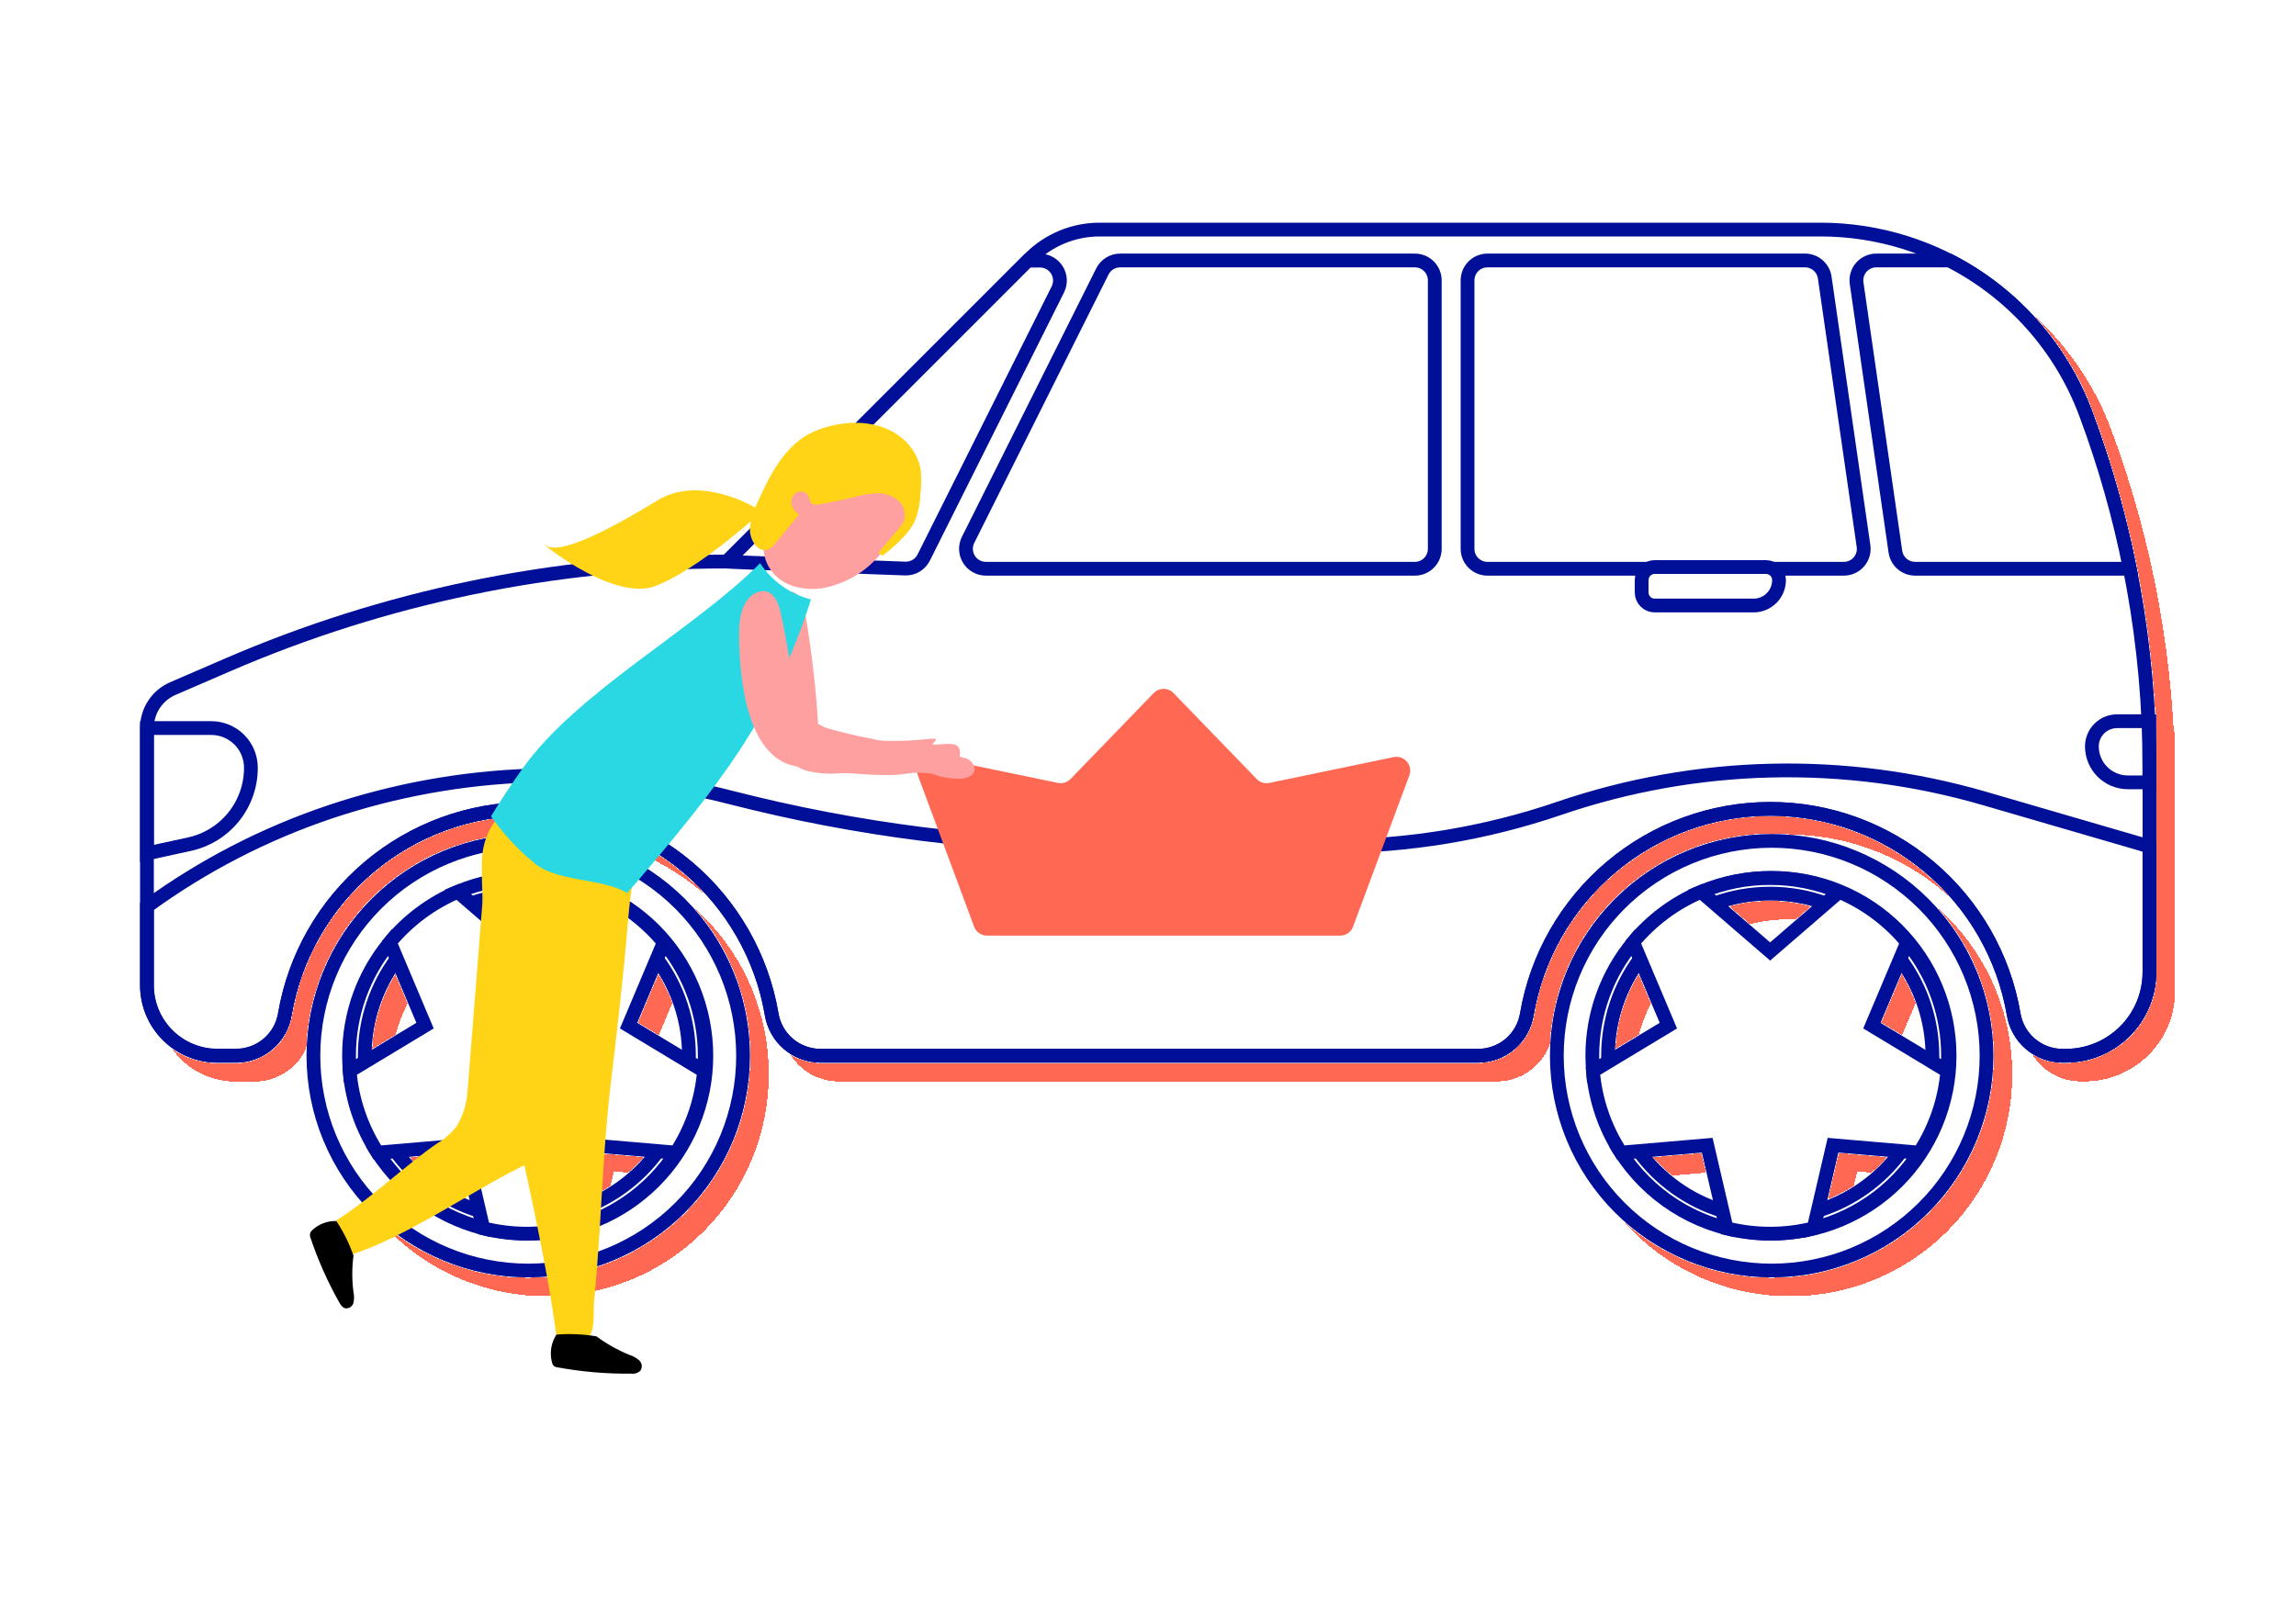
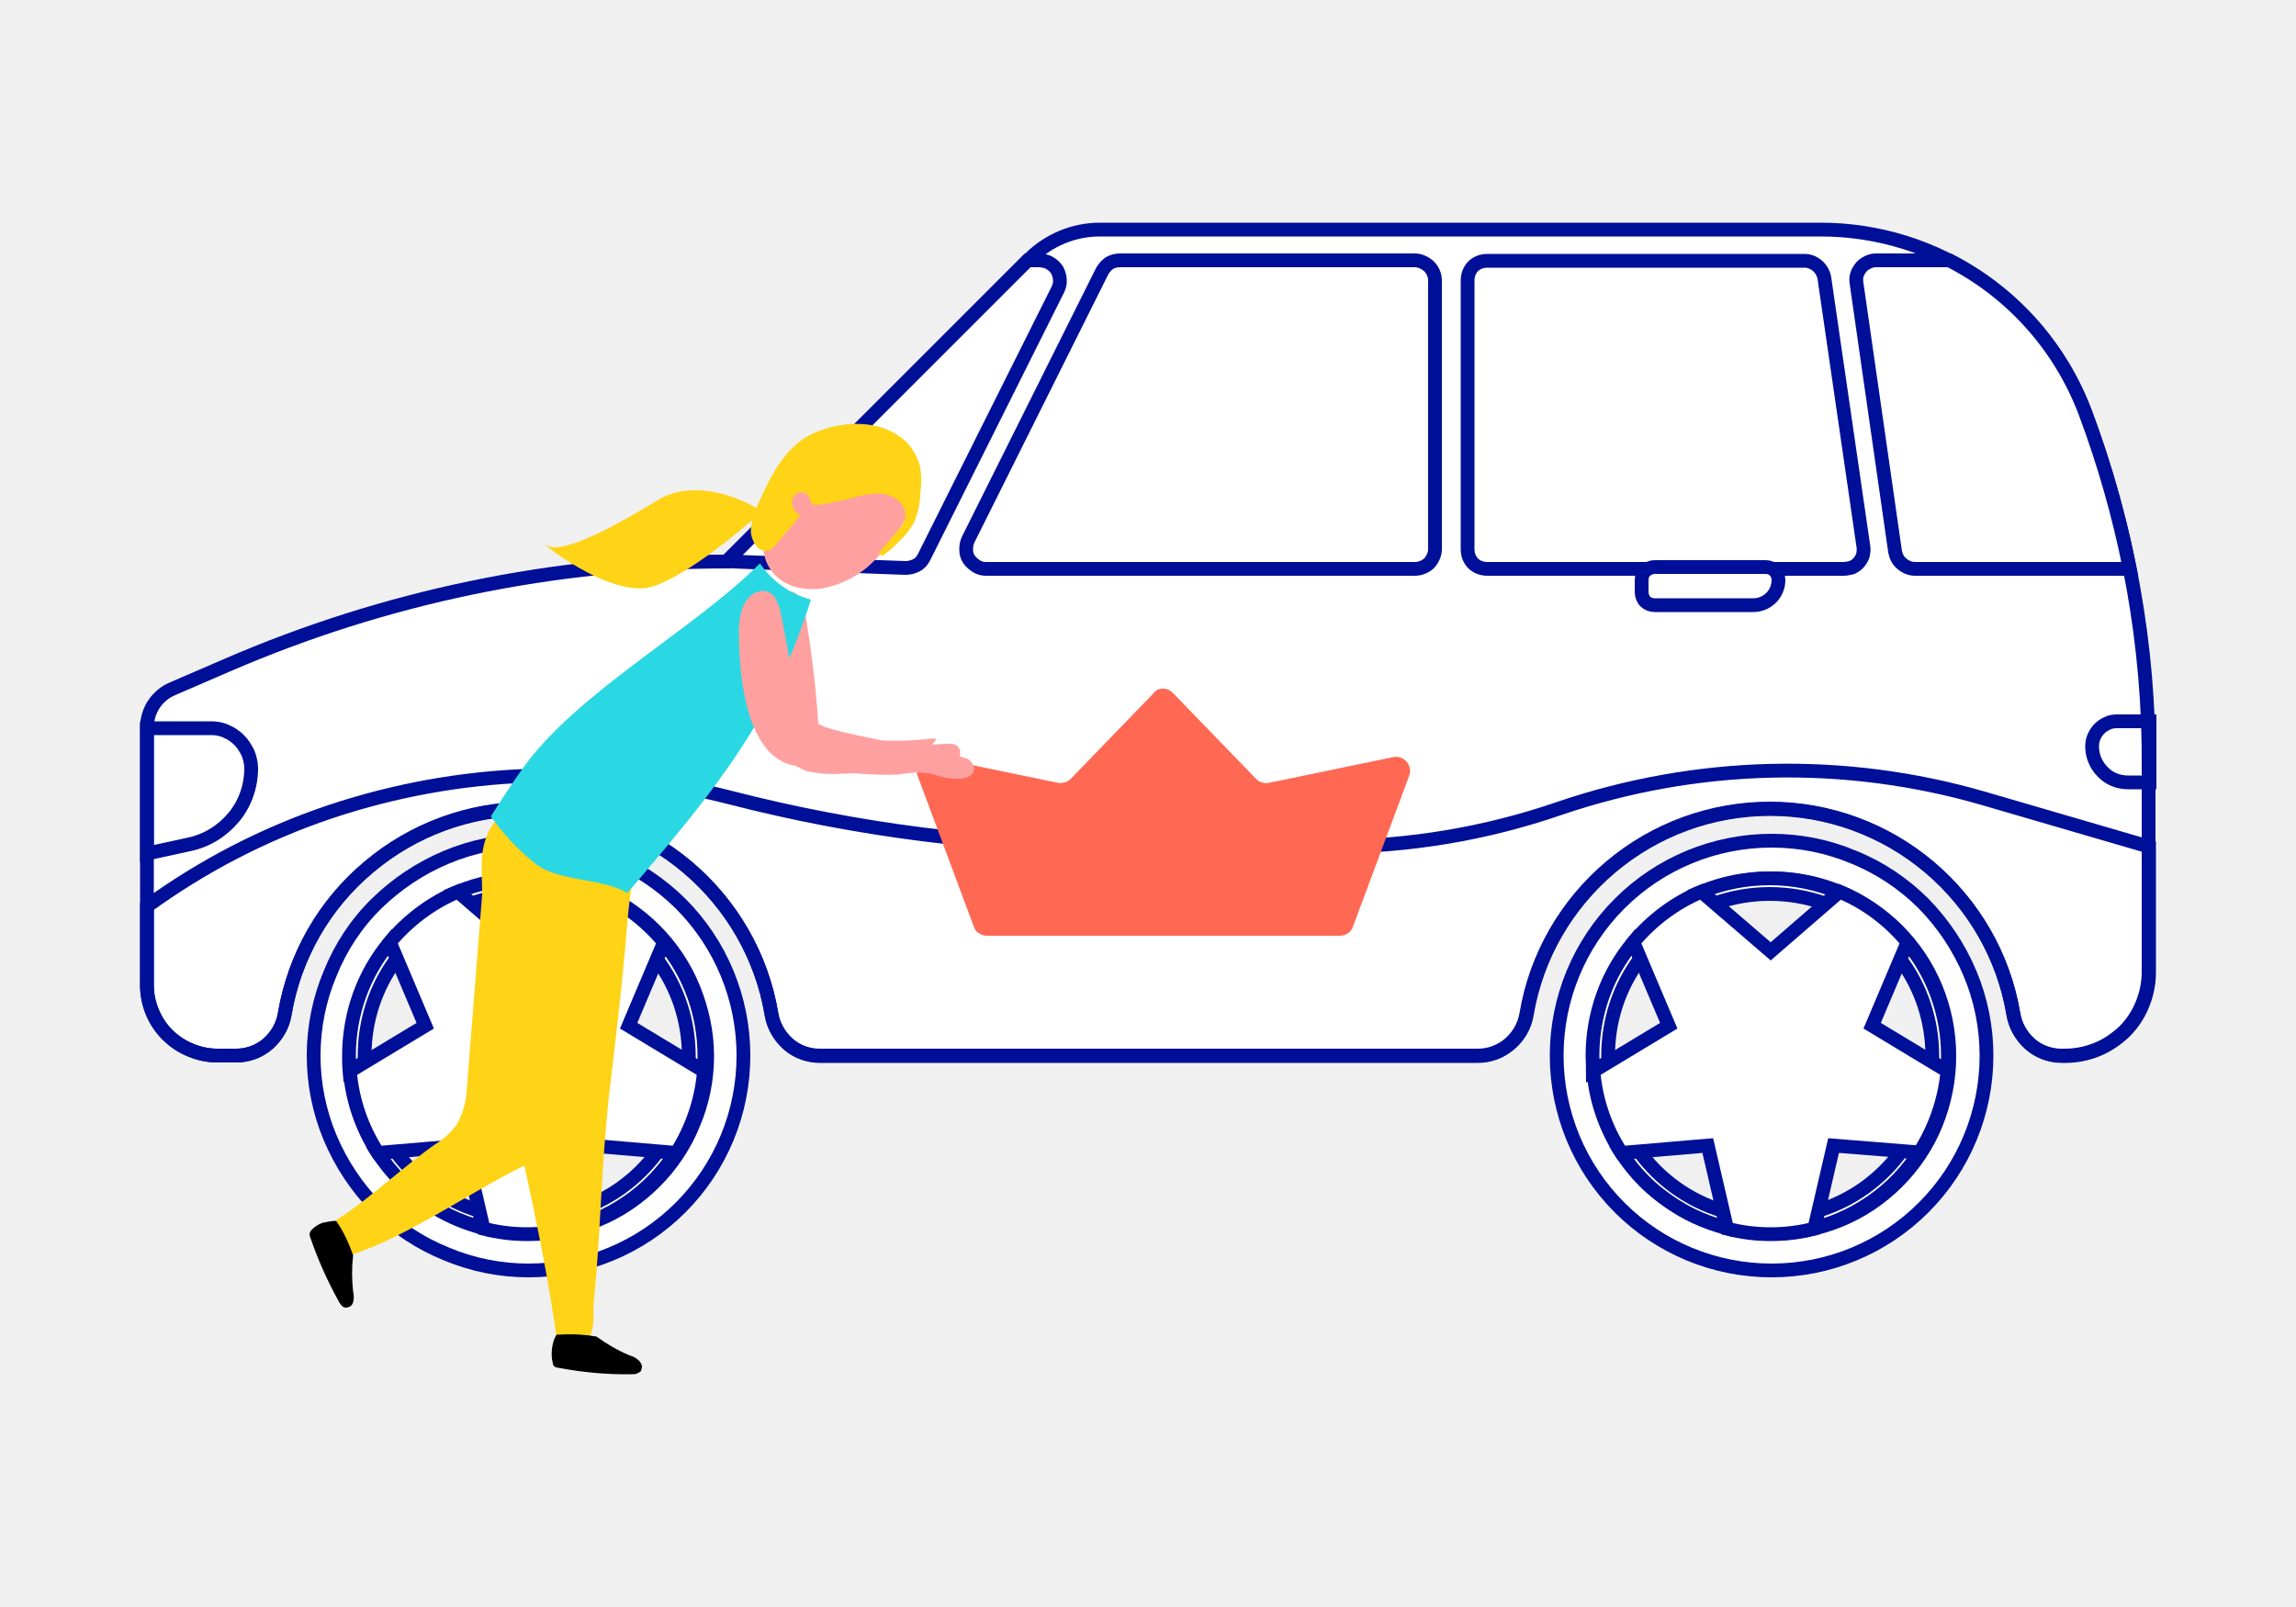
- <svg xmlns="http://www.w3.org/2000/svg" width="500" height="350" viewBox="0 0 500 350" fill="none">
-   <rect width="500" height="350" fill="white" />
-   <g filter="url(#filter0_d_202_1779)">
-     <path d="M454.24 90.13C449.847 78.347 441.958 68.188 431.629 61.015C421.3 53.843 409.025 49.999 396.45 50H239.45C233.788 50.003 228.357 52.25 224.35 56.25L158.3 122.3C120.85 122.314 83.799 129.995 49.43 144.87L37.63 149.97C35.958 150.694 34.534 151.891 33.534 153.413C32.533 154.936 32 156.718 32 158.54V214.63C32 218.698 33.616 222.6 36.493 225.477C39.37 228.354 43.271 229.97 47.34 229.97H51.47C54.024 229.951 56.489 229.026 58.425 227.36C60.361 225.693 61.642 223.393 62.04 220.87C64.182 208.365 70.676 197.019 80.375 188.839C90.074 180.659 102.352 176.172 115.04 176.17C127.728 176.172 140.006 180.659 149.705 188.839C159.403 197.019 165.898 208.365 168.04 220.87C168.444 223.388 169.728 225.681 171.664 227.341C173.599 229.002 176.06 229.923 178.61 229.94H321.93C324.483 229.929 326.949 229.011 328.887 227.349C330.825 225.688 332.109 223.391 332.51 220.87C334.656 208.366 341.151 197.023 350.849 188.844C360.547 180.665 372.823 176.176 385.51 176.17C398.197 176.172 410.476 180.659 420.174 188.839C429.873 197.019 436.368 208.365 438.51 220.87C438.914 223.388 440.198 225.681 442.133 227.341C444.069 229.002 446.53 229.923 449.08 229.94H449.88C452.272 229.94 454.641 229.469 456.851 228.553C459.061 227.637 461.069 226.295 462.76 224.603C464.451 222.911 465.792 220.902 466.707 218.692C467.621 216.481 468.091 214.112 468.09 211.72V167.05C468.101 140.789 463.41 114.738 454.24 90.13Z" fill="white" stroke="#000F97" stroke-width="3" stroke-miterlimit="10" />
-     <path d="M115.05 183.14C108.904 183.139 102.819 184.348 97.141 186.699C91.463 189.05 86.304 192.496 81.958 196.841C77.612 201.186 74.165 206.344 71.812 212.022C69.46 217.699 68.25 223.785 68.25 229.93C68.25 236.075 69.46 242.16 71.812 247.838C74.165 253.515 77.612 258.674 81.958 263.019C86.304 267.364 91.463 270.81 97.141 273.161C102.819 275.512 108.904 276.721 115.05 276.72C127.456 276.715 139.352 271.783 148.123 263.008C156.893 254.234 161.82 242.336 161.82 229.93C161.82 217.524 156.893 205.626 148.123 196.851C139.352 188.077 127.456 183.145 115.05 183.14ZM115.05 268.67C109.962 268.671 104.923 267.67 100.222 265.724C95.52 263.778 91.248 260.924 87.65 257.327C84.052 253.729 81.197 249.458 79.249 244.757C77.302 240.057 76.3 235.018 76.3 229.93C76.302 219.654 80.386 209.801 87.653 202.536C94.92 195.271 104.774 191.19 115.05 191.19C120.139 191.187 125.18 192.187 129.883 194.133C134.586 196.078 138.859 198.931 142.459 202.529C146.06 206.126 148.916 210.398 150.865 215.099C152.814 219.801 153.819 224.84 153.82 229.93C153.82 235.02 152.817 240.06 150.868 244.762C148.919 249.464 146.063 253.736 142.462 257.334C138.862 260.932 134.588 263.785 129.884 265.73C125.181 267.675 120.14 268.674 115.05 268.67Z" fill="white" stroke="#000F97" stroke-width="3" stroke-miterlimit="10" />
-     <path d="M201.16 121.43L230.37 63.03C230.698 62.369 230.852 61.635 230.818 60.898C230.784 60.16 230.562 59.444 230.173 58.816C229.785 58.189 229.243 57.67 228.598 57.31C227.954 56.951 227.228 56.761 226.49 56.76H223.82L158.28 122.3C155.04 122.3 197.15 123.83 197.15 123.83C197.978 123.854 198.795 123.641 199.505 123.216C200.216 122.791 200.79 122.171 201.16 121.43Z" fill="white" stroke="#000F97" stroke-width="3" stroke-miterlimit="10" />
-     <path d="M308.119 123.87H214.69C213.952 123.869 213.226 123.679 212.581 123.319C211.937 122.96 211.395 122.441 211.006 121.814C210.618 121.186 210.396 120.47 210.362 119.732C210.327 118.995 210.482 118.261 210.81 117.6L240.06 59.13C240.417 58.409 240.969 57.803 241.653 57.379C242.336 56.955 243.125 56.73 243.93 56.73H308.119C309.268 56.73 310.369 57.186 311.181 57.998C311.994 58.81 312.45 59.912 312.45 61.06V119.54C312.45 120.688 311.994 121.79 311.181 122.602C310.369 123.414 309.268 123.87 308.119 123.87Z" fill="white" stroke="#000F97" stroke-width="3" stroke-miterlimit="10" />
-     <path d="M401.53 123.87H323.93C323.36 123.871 322.796 123.76 322.27 123.543C321.743 123.326 321.265 123.008 320.862 122.605C320.459 122.203 320.139 121.725 319.92 121.199C319.702 120.673 319.59 120.109 319.59 119.54V61.06C319.59 60.49 319.702 59.927 319.92 59.401C320.139 58.875 320.459 58.397 320.862 57.995C321.265 57.593 321.743 57.274 322.27 57.057C322.796 56.84 323.36 56.729 323.93 56.73H393.08C394.121 56.729 395.129 57.103 395.917 57.785C396.705 58.466 397.22 59.409 397.37 60.44L405.82 118.92C405.909 119.535 405.864 120.162 405.689 120.758C405.515 121.355 405.214 121.906 404.807 122.376C404.4 122.845 403.896 123.222 403.331 123.48C402.766 123.738 402.151 123.871 401.53 123.87Z" fill="white" stroke="#000F97" stroke-width="3" stroke-miterlimit="10" />
-     <path d="M417.079 123.87H463.82C461.527 112.375 458.317 101.082 454.22 90.1C448.838 75.649 438.234 63.742 424.5 56.73H408.61C407.983 56.728 407.364 56.862 406.795 57.123C406.225 57.384 405.719 57.765 405.311 58.24C404.904 58.716 404.604 59.274 404.433 59.876C404.261 60.479 404.223 61.111 404.32 61.73L412.77 120.21C412.932 121.234 413.456 122.167 414.247 122.838C415.038 123.51 416.042 123.876 417.079 123.87Z" fill="white" stroke="#000F97" stroke-width="3" stroke-miterlimit="10" />
-     <path d="M41.19 183.87L32 185.87V158.57H46C47.136 158.57 48.26 158.794 49.309 159.229C50.358 159.664 51.31 160.301 52.113 161.104C52.915 161.908 53.551 162.861 53.985 163.911C54.419 164.96 54.641 166.085 54.64 167.22C54.645 171.116 53.313 174.897 50.864 177.928C48.416 180.958 45 183.056 41.19 183.87Z" stroke="#000F97" stroke-width="3" stroke-miterlimit="10" />
-     <path d="M461.07 157.08H468.07V170.39H463.38C461.303 170.39 459.312 169.565 457.843 168.097C456.375 166.628 455.55 164.637 455.55 162.56C455.55 161.837 455.693 161.121 455.971 160.454C456.249 159.786 456.656 159.18 457.169 158.671C457.682 158.161 458.291 157.759 458.96 157.486C459.63 157.213 460.347 157.075 461.07 157.08Z" stroke="#000F97" stroke-width="3" stroke-miterlimit="10" />
-     <path d="M360.34 123.5H384.58C385.333 123.5 386.055 123.799 386.588 124.332C387.121 124.864 387.42 125.587 387.42 126.34C387.42 127.809 386.836 129.218 385.797 130.257C384.758 131.296 383.349 131.88 381.88 131.88H360.34C359.587 131.88 358.864 131.581 358.332 131.048C357.799 130.516 357.5 129.793 357.5 129.04V126.34C357.5 125.587 357.799 124.864 358.332 124.332C358.864 123.799 359.587 123.5 360.34 123.5Z" fill="white" stroke="#000F97" stroke-width="3" stroke-miterlimit="10" />
-     <path d="M385.82 183.14C373.41 183.14 361.509 188.07 352.734 196.844C343.96 205.619 339.03 217.52 339.03 229.93C339.03 242.339 343.96 254.241 352.734 263.015C361.509 271.79 373.41 276.72 385.82 276.72C398.229 276.72 410.13 271.79 418.905 263.015C427.68 254.241 432.61 242.339 432.61 229.93C432.61 223.785 431.4 217.701 429.048 212.024C426.697 206.347 423.25 201.189 418.905 196.844C414.56 192.5 409.402 189.053 403.726 186.702C398.049 184.35 391.964 183.14 385.82 183.14ZM385.82 268.67C380.732 268.671 375.694 267.67 370.993 265.724C366.292 263.777 362.021 260.924 358.423 257.326C354.826 253.729 351.972 249.457 350.026 244.757C348.079 240.056 347.078 235.018 347.08 229.93C347.08 219.655 351.161 209.802 358.426 202.537C365.691 195.271 375.545 191.19 385.82 191.19C396.094 191.19 405.948 195.271 413.213 202.537C420.479 209.802 424.56 219.655 424.56 229.93C424.561 235.018 423.56 240.056 421.614 244.757C419.667 249.457 416.814 253.729 413.216 257.326C409.619 260.924 405.347 263.777 400.646 265.724C395.946 267.67 390.908 268.671 385.82 268.67Z" fill="white" stroke="#000F97" stroke-width="3" stroke-miterlimit="10" />
-     <path d="M102.59 196.77C106.479 195.347 110.589 194.623 114.73 194.63C118.854 194.627 122.947 195.352 126.82 196.77L129.74 194.24C124.974 192.245 119.857 191.225 114.69 191.24C109.523 191.223 104.405 192.244 99.64 194.24L102.59 196.77Z" fill="white" stroke="#000F97" stroke-width="3" stroke-miterlimit="10" />
-     <path d="M153.31 233.29C153.108 235.688 152.683 238.061 152.04 240.38C152.986 236.984 153.467 233.475 153.47 229.95C153.483 220.92 150.326 212.171 144.55 205.23L143.03 208.82C147.591 214.919 150.048 222.334 150.03 229.95C150.03 230.4 150.03 230.85 150.03 231.3L153.31 233.29Z" fill="white" stroke="#000F97" stroke-width="3" stroke-miterlimit="10" />
-     <path d="M147.22 251.04L143.3 250.7C138.796 256.89 132.407 261.451 125.09 263.7L124.21 267.5C129.282 266.214 134.041 263.916 138.201 260.744C142.362 257.571 145.838 253.59 148.42 249.04C148.04 249.74 147.64 250.39 147.22 251.04Z" fill="white" stroke="#000F97" stroke-width="3" stroke-miterlimit="10" />
-     <path d="M79.44 231.3C79.44 230.85 79.44 230.4 79.44 229.95C79.422 222.334 81.879 214.919 86.44 208.82L84.92 205.23C79.147 212.172 75.993 220.921 76.01 229.95C76.01 231.08 76.06 232.19 76.16 233.29L79.44 231.3Z" fill="white" stroke="#000F97" stroke-width="3" stroke-miterlimit="10" />
-     <path d="M105.24 267.52L104.36 263.72C97.043 261.471 90.653 256.91 86.15 250.72L82.23 251.06C81.82 250.41 81.41 249.76 81.03 249.06C83.798 253.925 87.585 258.134 92.131 261.4C96.678 264.666 101.875 266.91 107.37 267.98C106.65 267.87 105.94 267.69 105.24 267.52Z" fill="white" stroke="#000F97" stroke-width="3" stroke-miterlimit="10" />
-     <path d="M153.31 233.29L136.89 223.38L144.55 205.23C140.581 200.431 135.515 196.658 129.78 194.23L114.73 207.23L99.68 194.23C93.942 196.658 88.873 200.431 84.9 205.23L92.56 223.38L76.14 233.29C76.674 239.618 78.767 245.716 82.23 251.04L101.03 249.43L105.24 267.52C108.343 268.298 111.531 268.691 114.73 268.69C117.926 268.69 121.11 268.297 124.21 267.52L128.42 249.43L147.22 251.04C150.683 245.716 152.776 239.618 153.31 233.29Z" fill="white" stroke="#000F97" stroke-width="3" stroke-miterlimit="10" />
-     <path d="M332.51 220.87C334.656 208.366 341.151 197.023 350.849 188.844C360.547 180.665 372.823 176.176 385.51 176.17C398.197 176.172 410.476 180.659 420.174 188.839C429.873 197.019 436.368 208.364 438.51 220.87C438.914 223.388 440.198 225.681 442.133 227.341C444.069 229.002 446.53 229.923 449.08 229.94H449.88C452.272 229.94 454.641 229.469 456.851 228.553C459.061 227.637 461.069 226.295 462.76 224.603C464.451 222.911 465.792 220.902 466.707 218.692C467.621 216.481 468.091 214.112 468.09 211.72V184.36L432.06 173.87C401.727 165.077 369.423 165.842 339.54 176.06C323.531 181.53 306.728 184.32 289.81 184.32H243.33C214.907 184.319 186.599 180.741 159.07 173.67C130.333 166.282 100.072 167.369 71.94 176.8C57.65 181.595 44.181 188.552 32 197.43V214.56C32 216.574 32.397 218.569 33.167 220.43C33.938 222.291 35.068 223.982 36.493 225.407C37.917 226.831 39.608 227.961 41.469 228.732C43.33 229.503 45.325 229.9 47.34 229.9H51.47C54.014 229.884 56.47 228.969 58.405 227.316C60.339 225.664 61.627 223.38 62.04 220.87C64.182 208.364 70.676 197.019 80.375 188.839C90.074 180.659 102.352 176.172 115.04 176.17C127.728 176.172 140.006 180.659 149.705 188.839C159.403 197.019 165.898 208.364 168.04 220.87C168.444 223.388 169.728 225.681 171.664 227.341C173.599 229.002 176.06 229.923 178.61 229.94H321.93C324.483 229.929 326.949 229.011 328.887 227.349C330.825 225.688 332.109 223.391 332.51 220.87Z" stroke="#000F97" stroke-width="3" stroke-miterlimit="10" />
-     <path d="M373.34 196.77C377.229 195.348 381.339 194.623 385.48 194.63C389.618 194.622 393.724 195.347 397.61 196.77L400.53 194.24C395.764 192.245 390.647 191.224 385.48 191.24C380.313 191.224 375.196 192.245 370.43 194.24L373.34 196.77Z" fill="white" stroke="#000F97" stroke-width="3" stroke-miterlimit="10" />
-     <path d="M424.07 233.29C423.865 235.688 423.436 238.062 422.79 240.38C423.74 236.985 424.221 233.476 424.22 229.95C424.231 220.922 421.079 212.175 415.31 205.23L413.82 208.87C418.377 214.971 420.834 222.385 420.82 230C420.82 230.45 420.82 230.9 420.82 231.35L424.07 233.29Z" fill="white" stroke="#000F97" stroke-width="3" stroke-miterlimit="10" />
-     <path d="M417.97 251.04L414.06 250.7C409.557 256.89 403.166 261.451 395.85 263.7L394.96 267.5C400.032 266.216 404.792 263.918 408.953 260.746C413.113 257.573 416.589 253.591 419.17 249.04C418.82 249.74 418.39 250.39 417.97 251.04Z" fill="white" stroke="#000F97" stroke-width="3" stroke-miterlimit="10" />
-     <path d="M350.19 231.3C350.19 230.847 350.19 230.397 350.19 229.95C350.176 222.335 352.632 214.921 357.19 208.82L355.67 205.23C349.901 212.175 346.748 220.922 346.76 229.95C346.76 231.08 346.82 232.19 346.91 233.29L350.19 231.3Z" fill="white" stroke="#000F97" stroke-width="3" stroke-miterlimit="10" />
-     <path d="M375.99 267.52L375.11 263.72C367.793 261.471 361.403 256.91 356.9 250.72L352.99 251.06C352.57 250.41 352.17 249.76 351.79 249.06C354.555 253.926 358.34 258.136 362.884 261.401C367.429 264.667 372.626 266.911 378.12 267.98C377.41 267.87 376.7 267.69 375.99 267.52Z" fill="white" stroke="#000F97" stroke-width="3" stroke-miterlimit="10" />
-     <path d="M424.07 233.29L407.64 223.38L415.31 205.23C411.335 200.433 406.266 196.661 400.53 194.23L385.48 207.23L370.43 194.23C364.693 196.661 359.625 200.433 355.65 205.23L363.32 223.38L346.89 233.29C347.428 239.619 349.523 245.717 352.99 251.04L371.78 249.43L375.99 267.52C379.093 268.297 382.281 268.69 385.48 268.69C388.676 268.69 391.86 268.297 394.96 267.52L399.18 249.43L417.97 251.04C421.436 245.717 423.532 239.619 424.07 233.29Z" fill="white" stroke="#000F97" stroke-width="3" stroke-miterlimit="10" />
-     <path d="M251.26 150.93L233.13 169.67C232.781 170.029 232.347 170.295 231.868 170.444C231.39 170.592 230.881 170.618 230.39 170.52L203.26 164.89C202.741 164.791 202.205 164.831 201.707 165.005C201.208 165.179 200.764 165.482 200.42 165.883C200.076 166.284 199.845 166.768 199.748 167.287C199.651 167.807 199.693 168.342 199.87 168.84L212.14 201.84C212.354 202.408 212.736 202.897 213.234 203.243C213.732 203.589 214.323 203.777 214.93 203.78H291.87C292.475 203.775 293.064 203.587 293.56 203.24C294.056 202.894 294.436 202.406 294.65 201.84L306.93 168.84C307.107 168.341 307.149 167.805 307.052 167.284C306.955 166.764 306.722 166.279 306.377 165.878C306.032 165.476 305.587 165.174 305.086 165C304.586 164.827 304.049 164.789 303.53 164.89L276.41 170.52C275.918 170.618 275.41 170.592 274.932 170.444C274.453 170.295 274.019 170.029 273.67 169.67L255.54 150.93C255.261 150.646 254.928 150.42 254.56 150.266C254.193 150.112 253.798 150.032 253.4 150.032C253.002 150.032 252.607 150.112 252.24 150.266C251.872 150.42 251.539 150.646 251.26 150.93Z" fill="#FF6853" />
+ <svg xmlns="http://www.w3.org/2000/svg" version="1.1" id="Layer_1" x="0px" y="0px" viewBox="0 0 500 350" style="enable-background:new 0 0 500 350;" xml:space="preserve">
+   <style type="text/css">
+ 	.st0{fill:#FFFFFF;stroke:#000F97;stroke-width:3;stroke-miterlimit:10;}
+ 	.st1{fill:none;stroke:#000F97;stroke-width:3;stroke-miterlimit:10;}
+ 	.st2{fill:#FF6853;}
+ 	.st3{fill:#FFA0A0;}
+ 	.st4{fill:#FFD316;}
+ 	.st5{fill:#2AD8E3;}
+ </style>
+   <g>
+     <path class="st0" d="M454.2,90.1C449.8,78.3,442,68.2,431.6,61S409,50,396.5,50h-157c-5.7,0-11.1,2.3-15.1,6.2l-66.1,66.1   c-37.5,0-74.5,7.7-108.9,22.6L37.6,150c-1.7,0.7-3.1,1.9-4.1,3.4c-1,1.5-1.5,3.3-1.5,5.1v56.1c0,4.1,1.6,8,4.5,10.8   s6.8,4.5,10.8,4.5h4.1c2.6,0,5-0.9,7-2.6c1.9-1.7,3.2-4,3.6-6.5c2.1-12.5,8.6-23.9,18.3-32c9.7-8.2,22-12.7,34.7-12.7   c12.7,0,25,4.5,34.7,12.7c9.7,8.2,16.2,19.5,18.3,32c0.4,2.5,1.7,4.8,3.6,6.5c1.9,1.7,4.4,2.6,6.9,2.6h143.3c2.6,0,5-0.9,7-2.6   c1.9-1.7,3.2-4,3.6-6.5c2.1-12.5,8.6-23.8,18.3-32s22-12.7,34.7-12.7c12.7,0,25,4.5,34.7,12.7c9.7,8.2,16.2,19.5,18.3,32   c0.4,2.5,1.7,4.8,3.6,6.5c1.9,1.7,4.4,2.6,6.9,2.6h0.8c2.4,0,4.8-0.5,7-1.4c2.2-0.9,4.2-2.3,5.9-3.9c1.7-1.7,3-3.7,3.9-5.9   c0.9-2.2,1.4-4.6,1.4-7V167C468.1,140.8,463.4,114.7,454.2,90.1z" />
+     <path class="st0" d="M115.1,183.1c-6.1,0-12.2,1.2-17.9,3.6c-5.7,2.4-10.8,5.8-15.2,10.1s-7.8,9.5-10.1,15.2   c-2.4,5.7-3.6,11.8-3.6,17.9c0,6.1,1.2,12.2,3.6,17.9c2.4,5.7,5.8,10.8,10.1,15.2s9.5,7.8,15.2,10.1c5.7,2.4,11.8,3.6,17.9,3.6   c12.4,0,24.3-4.9,33.1-13.7c8.8-8.8,13.7-20.7,13.7-33.1c0-12.4-4.9-24.3-13.7-33.1C139.4,188.1,127.5,183.1,115.1,183.1z    M115.1,268.7c-5.1,0-10.1-1-14.8-2.9c-4.7-1.9-9-4.8-12.6-8.4c-3.6-3.6-6.5-7.9-8.4-12.6c-1.9-4.7-2.9-9.7-2.9-14.8   c0-10.3,4.1-20.1,11.4-27.4c7.3-7.3,17.1-11.3,27.4-11.3c5.1,0,10.1,1,14.8,2.9c4.7,1.9,9,4.8,12.6,8.4c3.6,3.6,6.5,7.9,8.4,12.6   c1.9,4.7,3,9.7,3,14.8c0,5.1-1,10.1-3,14.8c-1.9,4.7-4.8,9-8.4,12.6c-3.6,3.6-7.9,6.5-12.6,8.4   C125.2,267.7,120.1,268.7,115.1,268.7z" />
+     <path class="st0" d="M201.2,121.4L230.4,63c0.3-0.7,0.5-1.4,0.4-2.1c0-0.7-0.3-1.5-0.6-2.1c-0.4-0.6-0.9-1.1-1.6-1.5   c-0.6-0.4-1.4-0.5-2.1-0.6h-2.7l-65.5,65.5c-3.2,0,38.9,1.5,38.9,1.5c0.8,0,1.6-0.2,2.4-0.6C200.2,122.8,200.8,122.2,201.2,121.4z" />
+     <path class="st0" d="M308.1,123.9h-93.4c-0.7,0-1.5-0.2-2.1-0.6c-0.6-0.4-1.2-0.9-1.6-1.5c-0.4-0.6-0.6-1.3-0.6-2.1   c0-0.7,0.1-1.5,0.4-2.1l29.2-58.5c0.4-0.7,0.9-1.3,1.6-1.8c0.7-0.4,1.5-0.6,2.3-0.6h64.2c1.1,0,2.2,0.5,3.1,1.3   c0.8,0.8,1.3,1.9,1.3,3.1v58.5c0,1.1-0.5,2.2-1.3,3.1C310.4,123.4,309.3,123.9,308.1,123.9z" />
+     <path class="st0" d="M401.5,123.9h-77.6c-0.6,0-1.1-0.1-1.7-0.3c-0.5-0.2-1-0.5-1.4-0.9c-0.4-0.4-0.7-0.9-0.9-1.4   c-0.2-0.5-0.3-1.1-0.3-1.7V61.1c0-0.6,0.1-1.1,0.3-1.7c0.2-0.5,0.5-1,0.9-1.4c0.4-0.4,0.9-0.7,1.4-0.9c0.5-0.2,1.1-0.3,1.7-0.3   h69.1c1,0,2,0.4,2.8,1.1c0.8,0.7,1.3,1.6,1.5,2.7l8.5,58.5c0.1,0.6,0,1.2-0.1,1.8c-0.2,0.6-0.5,1.1-0.9,1.6   c-0.4,0.5-0.9,0.8-1.5,1.1C402.8,123.7,402.2,123.9,401.5,123.9z" />
+     <path class="st0" d="M417.1,123.9h46.7c-2.3-11.5-5.5-22.8-9.6-33.8c-5.4-14.5-16-26.4-29.7-33.4h-15.9c-0.6,0-1.2,0.1-1.8,0.4   c-0.6,0.3-1.1,0.6-1.5,1.1c-0.4,0.5-0.7,1-0.9,1.6c-0.2,0.6-0.2,1.2-0.1,1.9l8.4,58.5c0.2,1,0.7,2,1.5,2.6   C415,123.5,416,123.9,417.1,123.9z" />
+     <path class="st1" d="M41.2,183.9l-9.2,2v-27.3h14c1.1,0,2.3,0.2,3.3,0.7c1,0.4,2,1.1,2.8,1.9c0.8,0.8,1.4,1.8,1.9,2.8   c0.4,1,0.7,2.2,0.7,3.3c0,3.9-1.3,7.7-3.8,10.7C48.4,181,45,183.1,41.2,183.9z" />
+     <path class="st1" d="M461.1,157.1h7v13.3h-4.7c-2.1,0-4.1-0.8-5.5-2.3c-1.5-1.5-2.3-3.5-2.3-5.5c0-0.7,0.1-1.4,0.4-2.1   c0.3-0.7,0.7-1.3,1.2-1.8c0.5-0.5,1.1-0.9,1.8-1.2C459.6,157.2,460.3,157.1,461.1,157.1z" />
+     <path class="st0" d="M360.3,123.5h24.2c0.8,0,1.5,0.3,2,0.8c0.5,0.5,0.8,1.3,0.8,2c0,1.5-0.6,2.9-1.6,3.9s-2.4,1.6-3.9,1.6h-21.5   c-0.8,0-1.5-0.3-2-0.8c-0.5-0.5-0.8-1.3-0.8-2v-2.7c0-0.8,0.3-1.5,0.8-2C358.9,123.8,359.6,123.5,360.3,123.5z" />
+     <path class="st0" d="M385.8,183.1c-12.4,0-24.3,4.9-33.1,13.7c-8.8,8.8-13.7,20.7-13.7,33.1c0,12.4,4.9,24.3,13.7,33.1   c8.8,8.8,20.7,13.7,33.1,13.7c12.4,0,24.3-4.9,33.1-13.7c8.8-8.8,13.7-20.7,13.7-33.1c0-6.1-1.2-12.2-3.6-17.9   c-2.4-5.7-5.8-10.8-10.1-15.2c-4.3-4.3-9.5-7.8-15.2-10.1C398,184.3,392,183.1,385.8,183.1z M385.8,268.7c-5.1,0-10.1-1-14.8-2.9   c-4.7-1.9-9-4.8-12.6-8.4c-3.6-3.6-6.5-7.9-8.4-12.6c-1.9-4.7-2.9-9.7-2.9-14.8c0-10.3,4.1-20.1,11.3-27.4   c7.3-7.3,17.1-11.3,27.4-11.3c10.3,0,20.1,4.1,27.4,11.3c7.3,7.3,11.3,17.1,11.3,27.4c0,5.1-1,10.1-2.9,14.8   c-1.9,4.7-4.8,9-8.4,12.6c-3.6,3.6-7.9,6.5-12.6,8.4C395.9,267.7,390.9,268.7,385.8,268.7z" />
+     <path class="st0" d="M102.6,196.8c3.9-1.4,8-2.1,12.1-2.1c4.1,0,8.2,0.7,12.1,2.1l2.9-2.5c-4.8-2-9.9-3-15.1-3   c-5.2,0-10.3,1-15.1,3L102.6,196.8z" />
+     <path class="st0" d="M153.3,233.3c-0.2,2.4-0.6,4.8-1.3,7.1c0.9-3.4,1.4-6.9,1.4-10.4c0-9-3.1-17.8-8.9-24.7l-1.5,3.6   c4.6,6.1,7,13.5,7,21.1c0,0.4,0,0.9,0,1.4L153.3,233.3z" />
+     <path class="st0" d="M147.2,251l-3.9-0.3c-4.5,6.2-10.9,10.8-18.2,13l-0.9,3.8c5.1-1.3,9.8-3.6,14-6.8c4.2-3.2,7.6-7.2,10.2-11.7   C148,249.7,147.6,250.4,147.2,251z" />
+     <path class="st0" d="M79.4,231.3c0-0.4,0-0.9,0-1.4c0-7.6,2.4-15,7-21.1l-1.5-3.6c-5.8,6.9-8.9,15.7-8.9,24.7c0,1.1,0,2.2,0.1,3.3   L79.4,231.3z" />
+     <path class="st0" d="M105.2,267.5l-0.9-3.8c-7.3-2.2-13.7-6.8-18.2-13l-3.9,0.3c-0.4-0.6-0.8-1.3-1.2-2c2.8,4.9,6.6,9.1,11.1,12.3   c4.5,3.3,9.7,5.5,15.2,6.6C106.7,267.9,105.9,267.7,105.2,267.5z" />
+     <path class="st0" d="M153.3,233.3l-16.4-9.9l7.7-18.2c-4-4.8-9-8.6-14.8-11l-15,13l-15.1-13c-5.7,2.4-10.8,6.2-14.8,11l7.7,18.2   l-16.4,9.9c0.5,6.3,2.6,12.4,6.1,17.8l18.8-1.6l4.2,18.1c3.1,0.8,6.3,1.2,9.5,1.2c3.2,0,6.4-0.4,9.5-1.2l4.2-18.1l18.8,1.6   C150.7,245.7,152.8,239.6,153.3,233.3z" />
+     <path class="st1" d="M332.5,220.9c2.1-12.5,8.6-23.8,18.3-32s22-12.7,34.7-12.7c12.7,0,25,4.5,34.7,12.7c9.7,8.2,16.2,19.5,18.3,32   c0.4,2.5,1.7,4.8,3.6,6.5c1.9,1.7,4.4,2.6,6.9,2.6h0.8c2.4,0,4.8-0.5,7-1.4c2.2-0.9,4.2-2.3,5.9-3.9c1.7-1.7,3-3.7,3.9-5.9   c0.9-2.2,1.4-4.6,1.4-7v-27.4l-36-10.5c-30.3-8.8-62.6-8-92.5,2.2c-16,5.5-32.8,8.3-49.7,8.3h-46.5c-28.4,0-56.7-3.6-84.3-10.7   c-28.7-7.4-59-6.3-87.1,3.1c-14.3,4.8-27.8,11.8-39.9,20.6v17.1c0,2,0.4,4,1.2,5.9c0.8,1.9,1.9,3.6,3.3,5c1.4,1.4,3.1,2.6,5,3.3   c1.9,0.8,3.9,1.2,5.9,1.2h4.1c2.5,0,5-0.9,6.9-2.6c1.9-1.7,3.2-3.9,3.6-6.4c2.1-12.5,8.6-23.9,18.3-32c9.7-8.2,22-12.7,34.7-12.7   c12.7,0,25,4.5,34.7,12.7c9.7,8.2,16.2,19.5,18.3,32c0.4,2.5,1.7,4.8,3.6,6.5c1.9,1.7,4.4,2.6,6.9,2.6h143.3c2.6,0,5-0.9,7-2.6   C330.8,225.7,332.1,223.4,332.5,220.9z" />
+     <path class="st0" d="M373.3,196.8c3.9-1.4,8-2.1,12.1-2.1c4.1,0,8.2,0.7,12.1,2.1l2.9-2.5c-4.8-2-9.9-3-15-3c-5.2,0-10.3,1-15.1,3   L373.3,196.8z" />
+     <path class="st0" d="M424.1,233.3c-0.2,2.4-0.6,4.8-1.3,7.1c0.9-3.4,1.4-6.9,1.4-10.4c0-9-3.1-17.8-8.9-24.7l-1.5,3.6   c4.6,6.1,7,13.5,7,21.1c0,0.4,0,0.9,0,1.4L424.1,233.3z" />
+     <path class="st0" d="M418,251l-3.9-0.3c-4.5,6.2-10.9,10.8-18.2,13l-0.9,3.8c5.1-1.3,9.8-3.6,14-6.8c4.2-3.2,7.6-7.2,10.2-11.7   C418.8,249.7,418.4,250.4,418,251z" />
+     <path class="st0" d="M350.2,231.3c0-0.5,0-0.9,0-1.4c0-7.6,2.4-15,7-21.1l-1.5-3.6c-5.8,6.9-8.9,15.7-8.9,24.7   c0,1.1,0.1,2.2,0.1,3.3L350.2,231.3z" />
+     <path class="st0" d="M376,267.5l-0.9-3.8c-7.3-2.2-13.7-6.8-18.2-13l-3.9,0.3c-0.4-0.6-0.8-1.3-1.2-2c2.8,4.9,6.5,9.1,11.1,12.3   c4.5,3.3,9.7,5.5,15.2,6.6C377.4,267.9,376.7,267.7,376,267.5z" />
+     <path class="st0" d="M424.1,233.3l-16.4-9.9l7.7-18.2c-4-4.8-9-8.6-14.8-11l-15,13l-15.1-13c-5.7,2.4-10.8,6.2-14.8,11l7.7,18.2   l-16.4,9.9c0.5,6.3,2.6,12.4,6.1,17.8l18.8-1.6l4.2,18.1c3.1,0.8,6.3,1.2,9.5,1.2c3.2,0,6.4-0.4,9.5-1.2l4.2-18.1L418,251   C421.4,245.7,423.5,239.6,424.1,233.3z" />
+     <path class="st2" d="M251.3,150.9l-18.1,18.7c-0.3,0.4-0.8,0.6-1.3,0.8c-0.5,0.1-1,0.2-1.5,0.1l-27.1-5.6c-0.5-0.1-1.1-0.1-1.6,0.1   c-0.5,0.2-0.9,0.5-1.3,0.9c-0.3,0.4-0.6,0.9-0.7,1.4c-0.1,0.5-0.1,1.1,0.1,1.6l12.3,33c0.2,0.6,0.6,1.1,1.1,1.4   c0.5,0.3,1.1,0.5,1.7,0.5h76.9c0.6,0,1.2-0.2,1.7-0.5c0.5-0.3,0.9-0.8,1.1-1.4l12.3-33c0.2-0.5,0.2-1,0.1-1.6   c-0.1-0.5-0.3-1-0.7-1.4c-0.3-0.4-0.8-0.7-1.3-0.9c-0.5-0.2-1-0.2-1.6-0.1l-27.1,5.6c-0.5,0.1-1,0.1-1.5-0.1   c-0.5-0.1-0.9-0.4-1.3-0.8l-18.1-18.7c-0.3-0.3-0.6-0.5-1-0.7c-0.4-0.2-0.8-0.2-1.2-0.2c-0.4,0-0.8,0.1-1.2,0.2   C251.9,150.4,251.5,150.6,251.3,150.9z" />
  </g>
-   <path d="M172.052 165.807C166.083 160.223 165.639 146.316 165.966 138.731C166.104 135.218 167.009 130.943 170.172 129.327C170.705 129.013 171.29 128.841 171.869 128.829C174.183 128.826 175.046 131.63 175.402 133.959C176.75 141.78 177.675 149.727 178.172 157.766C178.906 157.634 181.794 160.379 182.5 160.5C201 163 206 159 203 162.126C204.338 162.347 207.567 161.552 208.5 162.5C208.953 162.986 209.053 163.274 209.052 163.994C209.051 164.713 208.801 165.441 208.346 166.045C206.524 168.047 201.647 167.846 199.432 167.919L183.101 168.409C180.514 168.643 177.96 168.448 175.534 167.83C174.227 167.42 173.044 166.732 172.052 165.807Z" fill="#FFA0A0" />
-   <path d="M73.477 266.954L76.49 273.255C88.558 269.388 102.323 259.634 113.69 254.032C115.703 253.214 117.496 251.937 118.927 250.302C120.556 247.554 121.239 244.348 120.873 241.175L118.502 204.685C118.557 204.241 118.459 203.792 118.224 203.411C118.039 203.216 117.816 203.061 117.569 202.953C117.322 202.846 117.057 202.789 116.788 202.786C113.004 202.226 109.324 191.073 105.5 191L101.802 237.885C101.61 240.48 100.817 242.994 99.484 245.229C98.329 246.75 96.889 248.032 95.244 249.005C89.034 253.198 80.221 261.441 73.825 265.402C73.675 265.468 73.541 265.563 73.429 265.683C73.318 265.802 73.232 265.943 73.176 266.097C73.167 266.253 73.189 266.409 73.241 266.556C73.293 266.703 73.373 266.838 73.477 266.954Z" fill="#FFD316" />
-   <path d="M136.739 161C142.221 214.705 141.355 154.145 136.739 152.5C133.565 172.538 104.946 168.014 104.923 188.261C104.923 224.191 116.185 255.024 121.144 290.653C121.329 291.973 121.77 292.83 123.253 292.622C125.57 292.297 127.47 292.622 128.536 290.722C129.602 288.823 129.185 285.348 129.37 283.425C129.88 278.305 130.251 273.163 130.575 268.02C131.224 257.665 131.711 247.287 132.893 236.978C134.283 225.141 135.789 212.724 136.739 200.84C138.964 174.107 144.572 186.552 136.739 161Z" fill="#FFD316" />
-   <path d="M115.96 187.646C120.912 192.232 130.794 191.068 136.605 194.5C137.169 193.707 137.917 193.016 138.537 192.264C156.113 171.562 168.391 156.492 176.61 130.554C172.064 129.394 168.113 126.582 165.528 122.667C150.965 137.296 125.718 150.634 113.791 167.394C111.346 170.829 109.055 174.288 106.937 177.785C109.49 181.461 112.525 184.777 115.96 187.646Z" fill="#2AD8E3" />
-   <path d="M166.245 118.941C166.289 116.451 167.03 114.024 168.386 111.935C170.967 107.317 174.634 103.398 179.071 100.517C184.32 97.457 192.652 96.62 197.195 101.587C202.477 107.393 196.332 115.189 192.084 120.24C188.829 124.429 184.124 127.247 178.895 128.142C171.159 129.062 166.275 124.734 166.245 118.941Z" fill="#FFA0A0" />
-   <path d="M200.417 101.776C200.695 103.664 200.699 105.583 200.43 107.472C200.39 109.599 199.955 111.7 199.15 113.668C198.574 114.759 197.856 115.768 197.014 116.67C195.546 118.282 193.923 119.746 192.169 121.04L191.281 120.409L195.637 115.207C196.114 114.717 196.513 114.157 196.819 113.546C197.092 112.732 197.113 111.854 196.879 111.028C196.645 110.202 196.167 109.465 195.507 108.915C194.135 107.854 192.421 107.333 190.691 107.45C188.981 107.572 187.289 107.873 185.642 108.35C183.297 108.927 180.936 109.408 178.564 109.824C177.788 109.954 176.797 109.988 176.446 109.283C176.319 108.978 176.232 108.657 176.185 108.33C176.103 108.092 175.974 107.873 175.807 107.685C175.639 107.498 175.436 107.345 175.209 107.236C174.982 107.128 174.736 107.065 174.485 107.053C174.233 107.04 173.982 107.077 173.745 107.163C173.27 107.358 172.873 107.707 172.617 108.153C172.362 108.599 172.262 109.117 172.333 109.626C172.404 110.133 172.597 110.616 172.896 111.032C173.194 111.447 173.59 111.784 174.048 112.013C172.226 114.213 170.423 116.427 168.588 118.647C166.231 121.519 163.465 118.612 163.313 115.547C163.376 113.476 163.915 111.447 164.888 109.617C167.621 103.459 170.927 96.855 177.055 94.079C182.706 91.533 190.39 91.087 195.563 94.768C197.998 96.417 199.729 98.917 200.417 101.776Z" fill="#FFD316" />
-   <path d="M143.262 108.943C151.209 104.099 161.642 108.585 165.865 111.434C161.284 115.674 150.216 124.861 142.585 127.68C133.045 131.205 115.793 116.584 118.905 118.798C122.017 121.013 133.327 114.999 143.262 108.943Z" fill="#FFD316" />
-   <path d="M121.167 290.676C124.076 290.44 127.002 290.565 129.88 291.047C132.106 292.691 134.526 294.053 137.087 295.101C137.856 295.337 138.566 295.731 139.173 296.259C139.495 296.545 139.699 296.94 139.746 297.368C139.793 297.796 139.68 298.226 139.428 298.575C139.165 298.809 138.856 298.984 138.52 299.088C138.184 299.192 137.83 299.222 137.481 299.178C132.105 299.233 126.735 298.775 121.445 297.811C121.122 297.794 120.813 297.672 120.565 297.463C120.391 297.266 120.271 297.026 120.217 296.768C119.938 295.743 119.878 294.671 120.042 293.621C120.206 292.571 120.589 291.567 121.167 290.676Z" fill="black" />
-   <path d="M73.246 265.935C74.8 268.279 76.054 270.808 76.977 273.464C76.629 276.101 76.629 278.772 76.977 281.41C77.143 282.173 77.143 282.963 76.977 283.726C76.884 284.102 76.66 284.432 76.346 284.657C76.032 284.882 75.647 284.987 75.262 284.954C74.59 284.838 74.173 284.19 73.848 283.61C71.313 279.101 69.211 274.362 67.568 269.456C67.477 269.154 67.477 268.832 67.568 268.53C67.647 268.293 67.791 268.084 67.986 267.927C68.688 267.265 69.514 266.748 70.417 266.406C71.319 266.064 72.281 265.904 73.246 265.935Z" fill="black" />
-   <path d="M209.839 165.032C209.052 164.745 208.233 164.554 207.401 164.463C206.703 164.364 205.541 164.463 205.541 163.679C205.541 162.896 206 163 206.5 162.5C207 162 205.5 162 204.5 162.5C203.5 163 202.638 162.922 202.638 162.922C202.638 162.922 194 162 192.5 161.5C191 161 183.5 160 175.835 157.183C175.125 157.004 174.391 156.942 173.661 157.001C172.906 149.271 171.726 141.588 170.128 133.987C169.696 131.718 168.732 128.956 166.436 128.744C165.861 128.72 165.288 128.827 164.762 129.059C161.699 130.406 160.974 134.382 160.956 137.724C160.938 144.905 161.806 158.232 167.967 164.123C168.956 165.087 170.123 165.85 171.403 166.369C173.852 167.2 174.502 166.898 179.001 167.681C183.5 168.465 192 169 195.312 168.74C198.625 168.481 198.5 168 202.964 168.499C204.947 169.283 207.067 169.66 209.199 169.609C209.875 169.589 210.539 169.42 211.143 169.116C211.447 168.965 211.709 168.741 211.906 168.465C212.103 168.188 212.228 167.867 212.271 167.53C212.195 166.905 211.917 166.322 211.477 165.871C211.038 165.419 210.462 165.125 209.839 165.032Z" fill="#FFA0A0" />
-   <defs>
-     <filter id="filter0_d_202_1779" x="30.5" y="48.5" width="443.09" height="233.72" filterUnits="userSpaceOnUse" color-interpolation-filters="sRGB">
-       <feFlood flood-opacity="0" result="BackgroundImageFix" />
-       <feColorMatrix in="SourceAlpha" type="matrix" values="0 0 0 0 0 0 0 0 0 0 0 0 0 0 0 0 0 0 127 0" result="hardAlpha" />
-       <feOffset dx="4" dy="4" />
-       <feComposite in2="hardAlpha" operator="out" />
-       <feColorMatrix type="matrix" values="0 0 0 0 1 0 0 0 0 0.408 0 0 0 0 0.325 0 0 0 1 0" />
-       <feBlend mode="normal" in2="BackgroundImageFix" result="effect1_dropShadow_202_1779" />
-       <feBlend mode="normal" in="SourceGraphic" in2="effect1_dropShadow_202_1779" result="shape" />
-     </filter>
-   </defs>
+   <path class="st3" d="M172.1,165.8c-6-5.6-6.4-19.5-6.1-27.1c0.1-3.5,1-7.8,4.2-9.4c0.5-0.3,1.1-0.5,1.7-0.5c2.3,0,3.2,2.8,3.5,5.1  c1.3,7.8,2.3,15.8,2.8,23.8c0.7-0.1,3.6,2.6,4.3,2.7C201,163,206,159,203,162.1c1.3,0.2,4.6-0.6,5.5,0.4c0.5,0.5,0.6,0.8,0.6,1.5  c0,0.7-0.3,1.4-0.7,2.1c-1.8,2-6.7,1.8-8.9,1.9l-16.3,0.5c-2.6,0.2-5.1,0-7.6-0.6C174.2,167.4,173,166.7,172.1,165.8z" />
+   <path class="st4" d="M73.5,267l3,6.3c12.1-3.9,25.8-13.6,37.2-19.2c2-0.8,3.8-2.1,5.2-3.7c1.6-2.7,2.3-6,1.9-9.1l-2.4-36.5  c0.1-0.4,0-0.9-0.3-1.3c-0.2-0.2-0.4-0.3-0.7-0.5c-0.2-0.1-0.5-0.2-0.8-0.2c-3.8-0.6-7.5-11.7-11.3-11.8l-3.7,46.9  c-0.2,2.6-1,5.1-2.3,7.3c-1.2,1.5-2.6,2.8-4.2,3.8c-6.2,4.2-15,12.4-21.4,16.4c-0.1,0.1-0.3,0.2-0.4,0.3c-0.1,0.1-0.2,0.3-0.3,0.4  c0,0.2,0,0.3,0.1,0.5C73.3,266.7,73.4,266.8,73.5,267z" />
+   <path class="st4" d="M136.7,161c5.5,53.7,4.6-6.9,0-8.5c-3.2,20-31.8,15.5-31.8,35.8c0,35.9,11.3,66.8,16.2,102.4  c0.2,1.3,0.6,2.2,2.1,2c2.3-0.3,4.2,0,5.3-1.9c1.1-1.9,0.6-5.4,0.8-7.3c0.5-5.1,0.9-10.3,1.2-15.4c0.6-10.4,1.1-20.7,2.3-31  c1.4-11.8,2.9-24.3,3.8-36.1C139,174.1,144.6,186.6,136.7,161z" />
+   <path class="st5" d="M116,187.6c5,4.6,14.8,3.4,20.6,6.9c0.6-0.8,1.3-1.5,1.9-2.2c17.6-20.7,29.9-35.8,38.1-61.7  c-4.5-1.2-8.5-4-11.1-7.9c-14.6,14.6-39.8,28-51.7,44.7c-2.4,3.4-4.7,6.9-6.9,10.4C109.5,181.5,112.5,184.8,116,187.6z" />
+   <path class="st3" d="M166.2,118.9c0-2.5,0.8-4.9,2.1-7c2.6-4.6,6.2-8.5,10.7-11.4c5.2-3.1,13.6-3.9,18.1,1.1  c5.3,5.8-0.9,13.6-5.1,18.7c-3.3,4.2-8,7-13.2,7.9C171.2,129.1,166.3,124.7,166.2,118.9z" />
+   <path class="st4" d="M200.4,101.8c0.3,1.9,0.3,3.8,0,5.7c0,2.1-0.5,4.2-1.3,6.2c-0.6,1.1-1.3,2.1-2.1,3c-1.5,1.6-3.1,3.1-4.8,4.4  l-0.9-0.6l4.4-5.2c0.5-0.5,0.9-1.1,1.2-1.7c0.3-0.8,0.3-1.7,0.1-2.5c-0.2-0.8-0.7-1.6-1.4-2.1c-1.4-1.1-3.1-1.6-4.8-1.5  c-1.7,0.1-3.4,0.4-5,0.9c-2.3,0.6-4.7,1.1-7.1,1.5c-0.8,0.1-1.8,0.2-2.1-0.5c-0.1-0.3-0.2-0.6-0.3-1c-0.1-0.2-0.2-0.5-0.4-0.6  c-0.2-0.2-0.4-0.3-0.6-0.4c-0.2-0.1-0.5-0.2-0.7-0.2c-0.3,0-0.5,0-0.7,0.1c-0.5,0.2-0.9,0.5-1.1,1c-0.3,0.4-0.4,1-0.3,1.5  c0.1,0.5,0.3,1,0.6,1.4c0.3,0.4,0.7,0.8,1.2,1c-1.8,2.2-3.6,4.4-5.5,6.6c-2.4,2.9-5.1,0-5.3-3.1c0.1-2.1,0.6-4.1,1.6-5.9  c2.7-6.2,6-12.8,12.2-15.5c5.7-2.5,13.3-3,18.5,0.7C198,96.4,199.7,98.9,200.4,101.8z" />
+   <path class="st4" d="M143.3,108.9c7.9-4.8,18.4-0.4,22.6,2.5c-4.6,4.2-15.6,13.4-23.3,16.2c-9.5,3.5-26.8-11.1-23.7-8.9  C122,121,133.3,115,143.3,108.9z" />
+   <path d="M121.2,290.7c2.9-0.2,5.8-0.1,8.7,0.4c2.2,1.6,4.6,3,7.2,4.1c0.8,0.2,1.5,0.6,2.1,1.2c0.3,0.3,0.5,0.7,0.6,1.1  c0,0.4-0.1,0.9-0.3,1.2c-0.3,0.2-0.6,0.4-0.9,0.5c-0.3,0.1-0.7,0.1-1,0.1c-5.4,0.1-10.7-0.4-16-1.4c-0.3,0-0.6-0.1-0.9-0.3  c-0.2-0.2-0.3-0.4-0.3-0.7c-0.3-1-0.3-2.1-0.2-3.1S120.6,291.6,121.2,290.7z" />
+   <path d="M73.2,265.9c1.6,2.3,2.8,4.9,3.7,7.5c-0.3,2.6-0.3,5.3,0,7.9c0.2,0.8,0.2,1.6,0,2.3c-0.1,0.4-0.3,0.7-0.6,0.9  c-0.3,0.2-0.7,0.3-1.1,0.3c-0.7-0.1-1.1-0.8-1.4-1.3c-2.5-4.5-4.6-9.2-6.3-14.2c-0.1-0.3-0.1-0.6,0-0.9c0.1-0.2,0.2-0.4,0.4-0.6  c0.7-0.7,1.5-1.2,2.4-1.5C71.3,266.1,72.3,265.9,73.2,265.9z" />
+   <path class="st3" d="M209.8,165c-0.8-0.3-1.6-0.5-2.4-0.6c-0.7-0.1-1.9,0-1.9-0.8c0-0.8,0.5-0.7,1-1.2s-1-0.5-2,0s-1.9,0.4-1.9,0.4  s-8.6-0.9-10.1-1.4s-9-1.5-16.7-4.3c-0.7-0.2-1.4-0.2-2.2-0.2c-0.8-7.7-1.9-15.4-3.5-23c-0.4-2.3-1.4-5-3.7-5.2  c-0.6,0-1.1,0.1-1.7,0.3c-3.1,1.3-3.8,5.3-3.8,8.7c0,7.2,0.9,20.5,7,26.4c1,1,2.2,1.7,3.4,2.2c2.4,0.8,3.1,0.5,7.6,1.3  c4.5,0.8,13,1.3,16.3,1.1c3.3-0.3,3.2-0.7,7.7-0.2c2,0.8,4.1,1.2,6.2,1.1c0.7,0,1.3-0.2,1.9-0.5c0.3-0.2,0.6-0.4,0.8-0.7  c0.2-0.3,0.3-0.6,0.4-0.9c-0.1-0.6-0.4-1.2-0.8-1.7C211,165.4,210.5,165.1,209.8,165z" />
</svg>
